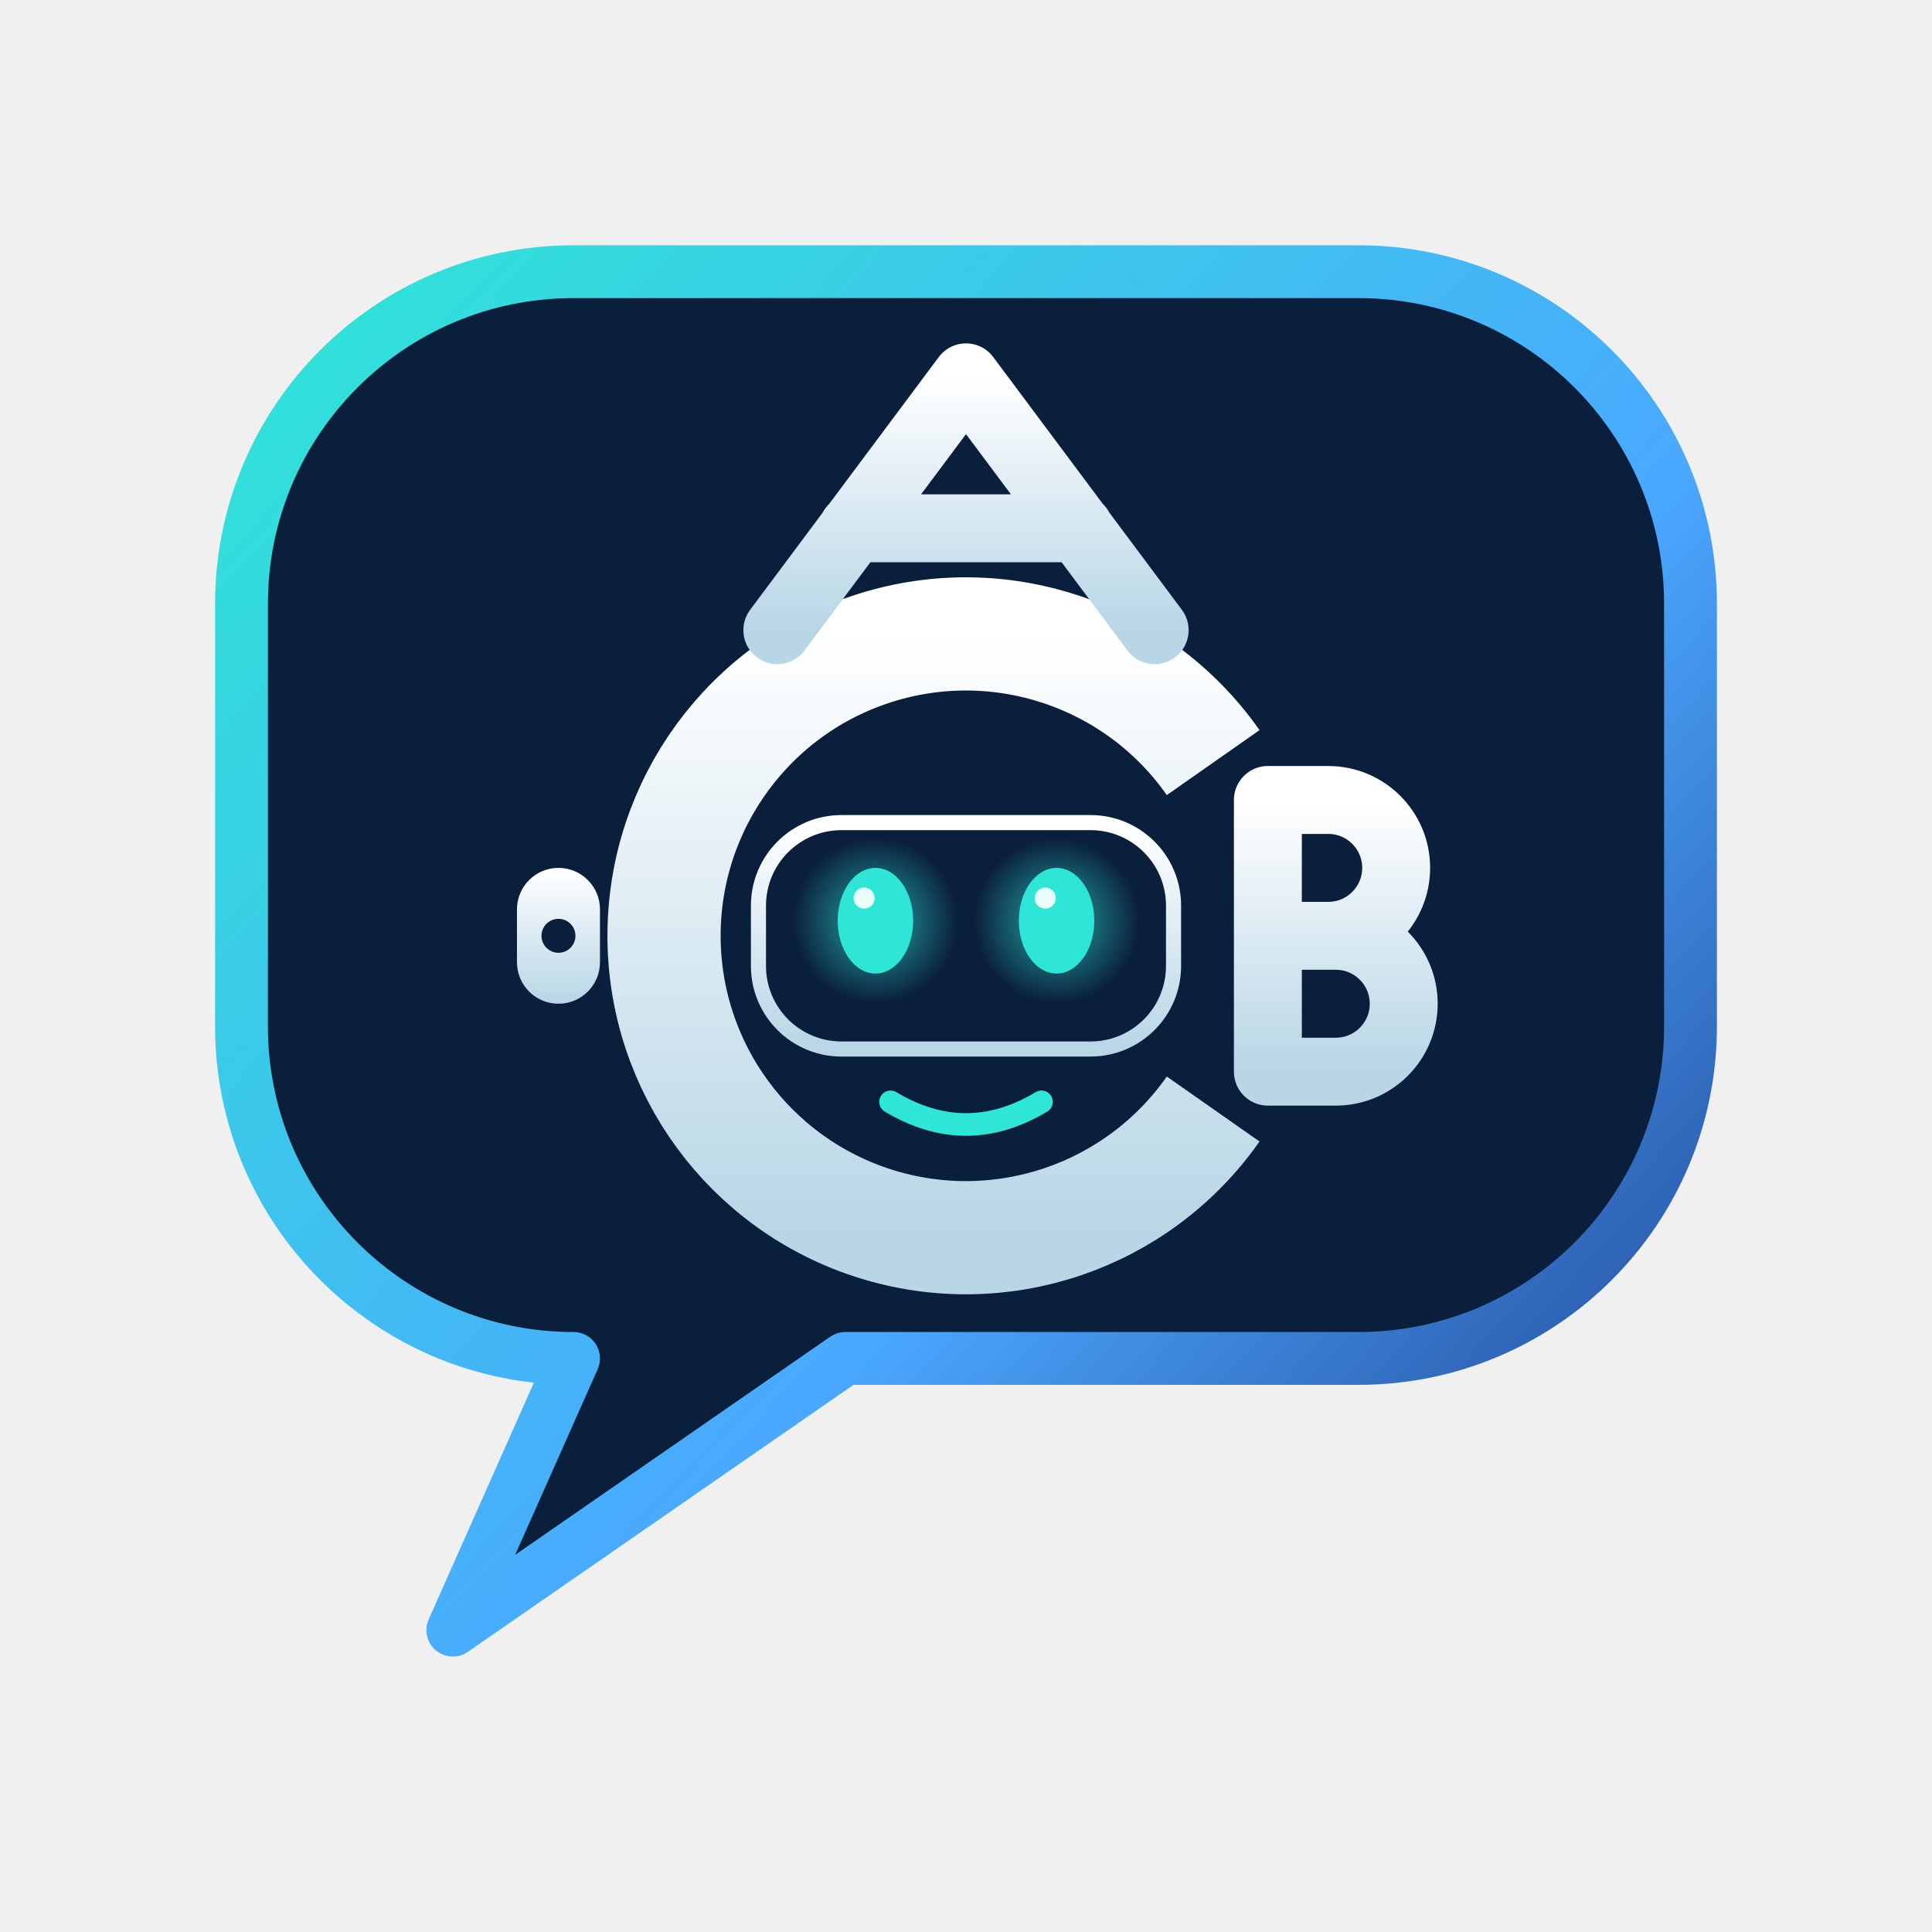
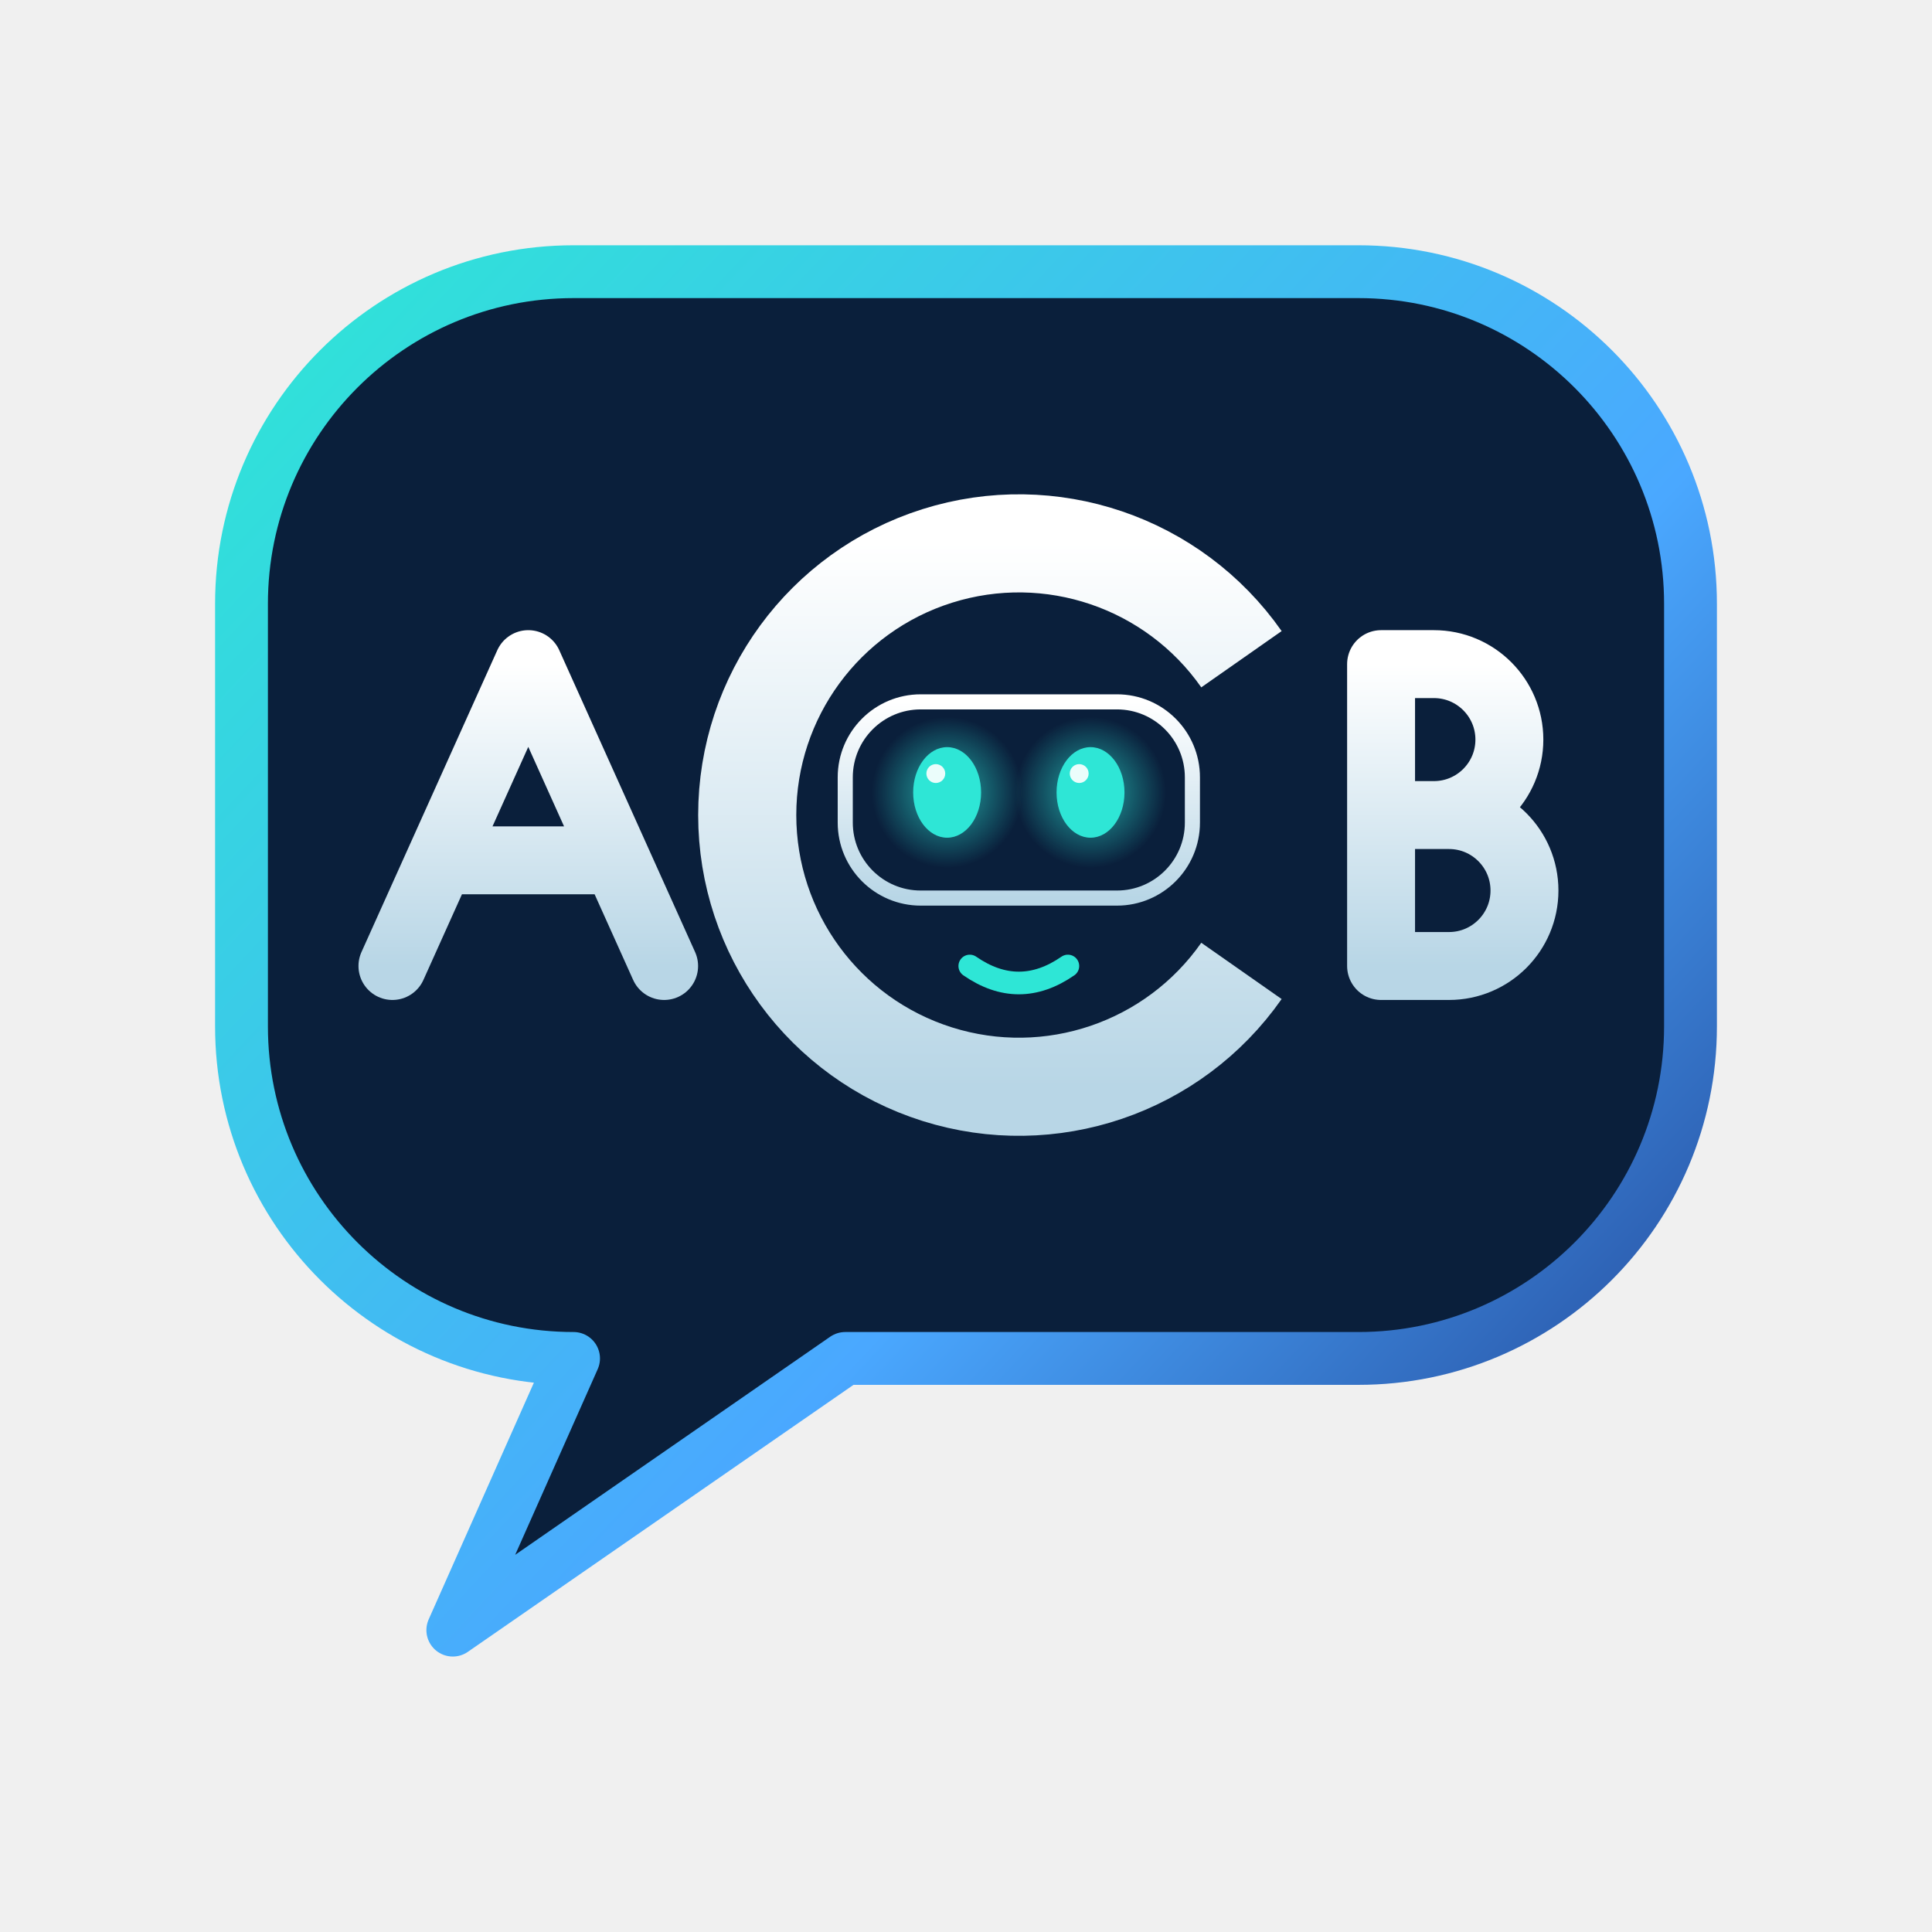
<svg xmlns="http://www.w3.org/2000/svg" viewBox="0 0 512 512" role="img" aria-label="agentchatbox">
  <style>
    /* The eye glow breathes. Reduced-motion users get the static glow. */
    .acb-robot-glow {
      transform-box: fill-box;
      transform-origin: center;
      animation: acb-robot-pulse 2.4s ease-in-out infinite;
    }
    @keyframes acb-robot-pulse {
      0%,
      100% {
        opacity: 0.2;
        transform: scale(0.85);
      }
      50% {
        opacity: 1;
        transform: scale(1.15);
      }
    }
    @media (prefers-reduced-motion: reduce) {
      .acb-robot-glow {
        animation: none;
      }
    }
  </style>
  <defs>
    <linearGradient id="acb-robot-edge" x1="64" y1="72" x2="448" y2="432" gradientUnits="userSpaceOnUse">
      <stop offset="0" stop-color="#2ee6d6" />
      <stop offset="0.6" stop-color="#4aa8ff" />
      <stop offset="1" stop-color="#1e3a8a" />
    </linearGradient>
    <linearGradient id="acb-robot-silver" x1="0" y1="0" x2="0" y2="1">
      <stop offset="0" stop-color="#ffffff" />
      <stop offset="1" stop-color="#b8d6e6" />
    </linearGradient>
    <radialGradient id="acb-robot-glow">
      <stop offset="0" stop-color="#2ee6d6" stop-opacity="0.7" />
      <stop offset="1" stop-color="#2ee6d6" stop-opacity="0" />
    </radialGradient>
  </defs>
  <path d="M152 72H360A88 88 0 0 1 448 160V272A88 88 0 0 1 360 360H224L120 432L152 360A88 88 0 0 1 64 272V160A88 88 0 0 1 152 72Z" fill="#0a1f3b" stroke="url(#acb-robot-edge)" stroke-width="14" stroke-linejoin="round" />
-   <path d="M321.5 202.1A80 80 0 1 0 321.5 293.9" fill="none" stroke="url(#acb-robot-silver)" stroke-width="30" />
-   <path d="M206 167L256 100L306 167M226 140H286" fill="none" stroke="url(#acb-robot-silver)" stroke-width="18" stroke-linecap="round" stroke-linejoin="round" />
-   <path d="M336 212V284M336 212H352A18 18 0 0 1 352 248H336M336 248H354A18 18 0 0 1 354 284H336" fill="none" stroke="url(#acb-robot-silver)" stroke-width="18" stroke-linecap="round" stroke-linejoin="round" />
-   <rect x="137" y="230" width="22" height="36" rx="11" fill="url(#acb-robot-silver)" />
-   <circle cx="148" cy="248" r="4.5" fill="#0a1f3b" />
-   <rect x="201" y="218" width="110" height="60" rx="22" fill="#0a1f3b" stroke="url(#acb-robot-silver)" stroke-width="4" />
-   <circle class="acb-robot-glow" cx="232" cy="244" r="22" fill="url(#acb-robot-glow)" />
-   <circle class="acb-robot-glow" cx="280" cy="244" r="22" fill="url(#acb-robot-glow)" />
-   <ellipse cx="232" cy="244" rx="10" ry="14" fill="#2ee6d6" />
-   <ellipse cx="280" cy="244" rx="10" ry="14" fill="#2ee6d6" />
-   <circle cx="229" cy="238" r="2.8" fill="#ffffff" fill-opacity="0.9" />
-   <circle cx="277" cy="238" r="2.8" fill="#ffffff" fill-opacity="0.9" />
-   <path d="M236 292Q256 304 276 292" fill="none" stroke="#2ee6d6" stroke-width="6" stroke-linecap="round" />
+   <g transform="translate(14 0)">
+     <path d="M315 174.7A72 72 0 1 0 315 257.3" fill="none" stroke="url(#acb-robot-silver)" stroke-width="26" />
+     <path d="M90 256L126 176L162 256M105 228H147" fill="none" stroke="url(#acb-robot-silver)" stroke-width="18" stroke-linecap="round" stroke-linejoin="round" />
+     <path d="M352 176V256M352 176H366A20 20 0 0 1 366 216H352M352 216H370A20 20 0 0 1 370 256H352" fill="none" stroke="url(#acb-robot-silver)" stroke-width="18" stroke-linecap="round" stroke-linejoin="round" />
+     <rect x="210" y="186" width="92" height="52" rx="20" fill="#0a1f3b" stroke="url(#acb-robot-silver)" stroke-width="4" />
+     <circle class="acb-robot-glow" cx="237" cy="210" r="20" fill="url(#acb-robot-glow)" />
+     <circle class="acb-robot-glow" cx="275" cy="210" r="20" fill="url(#acb-robot-glow)" />
+     <ellipse cx="237" cy="210" rx="9" ry="12" fill="#2ee6d6" />
+     <ellipse cx="275" cy="210" rx="9" ry="12" fill="#2ee6d6" />
+     <circle cx="234" cy="205" r="2.5" fill="#ffffff" fill-opacity="0.9" />
+     <circle cx="272" cy="205" r="2.5" fill="#ffffff" fill-opacity="0.9" />
+     <path d="M243 256Q256 265 269 256" fill="none" stroke="#2ee6d6" stroke-width="6" stroke-linecap="round" />
+   </g>
</svg>
